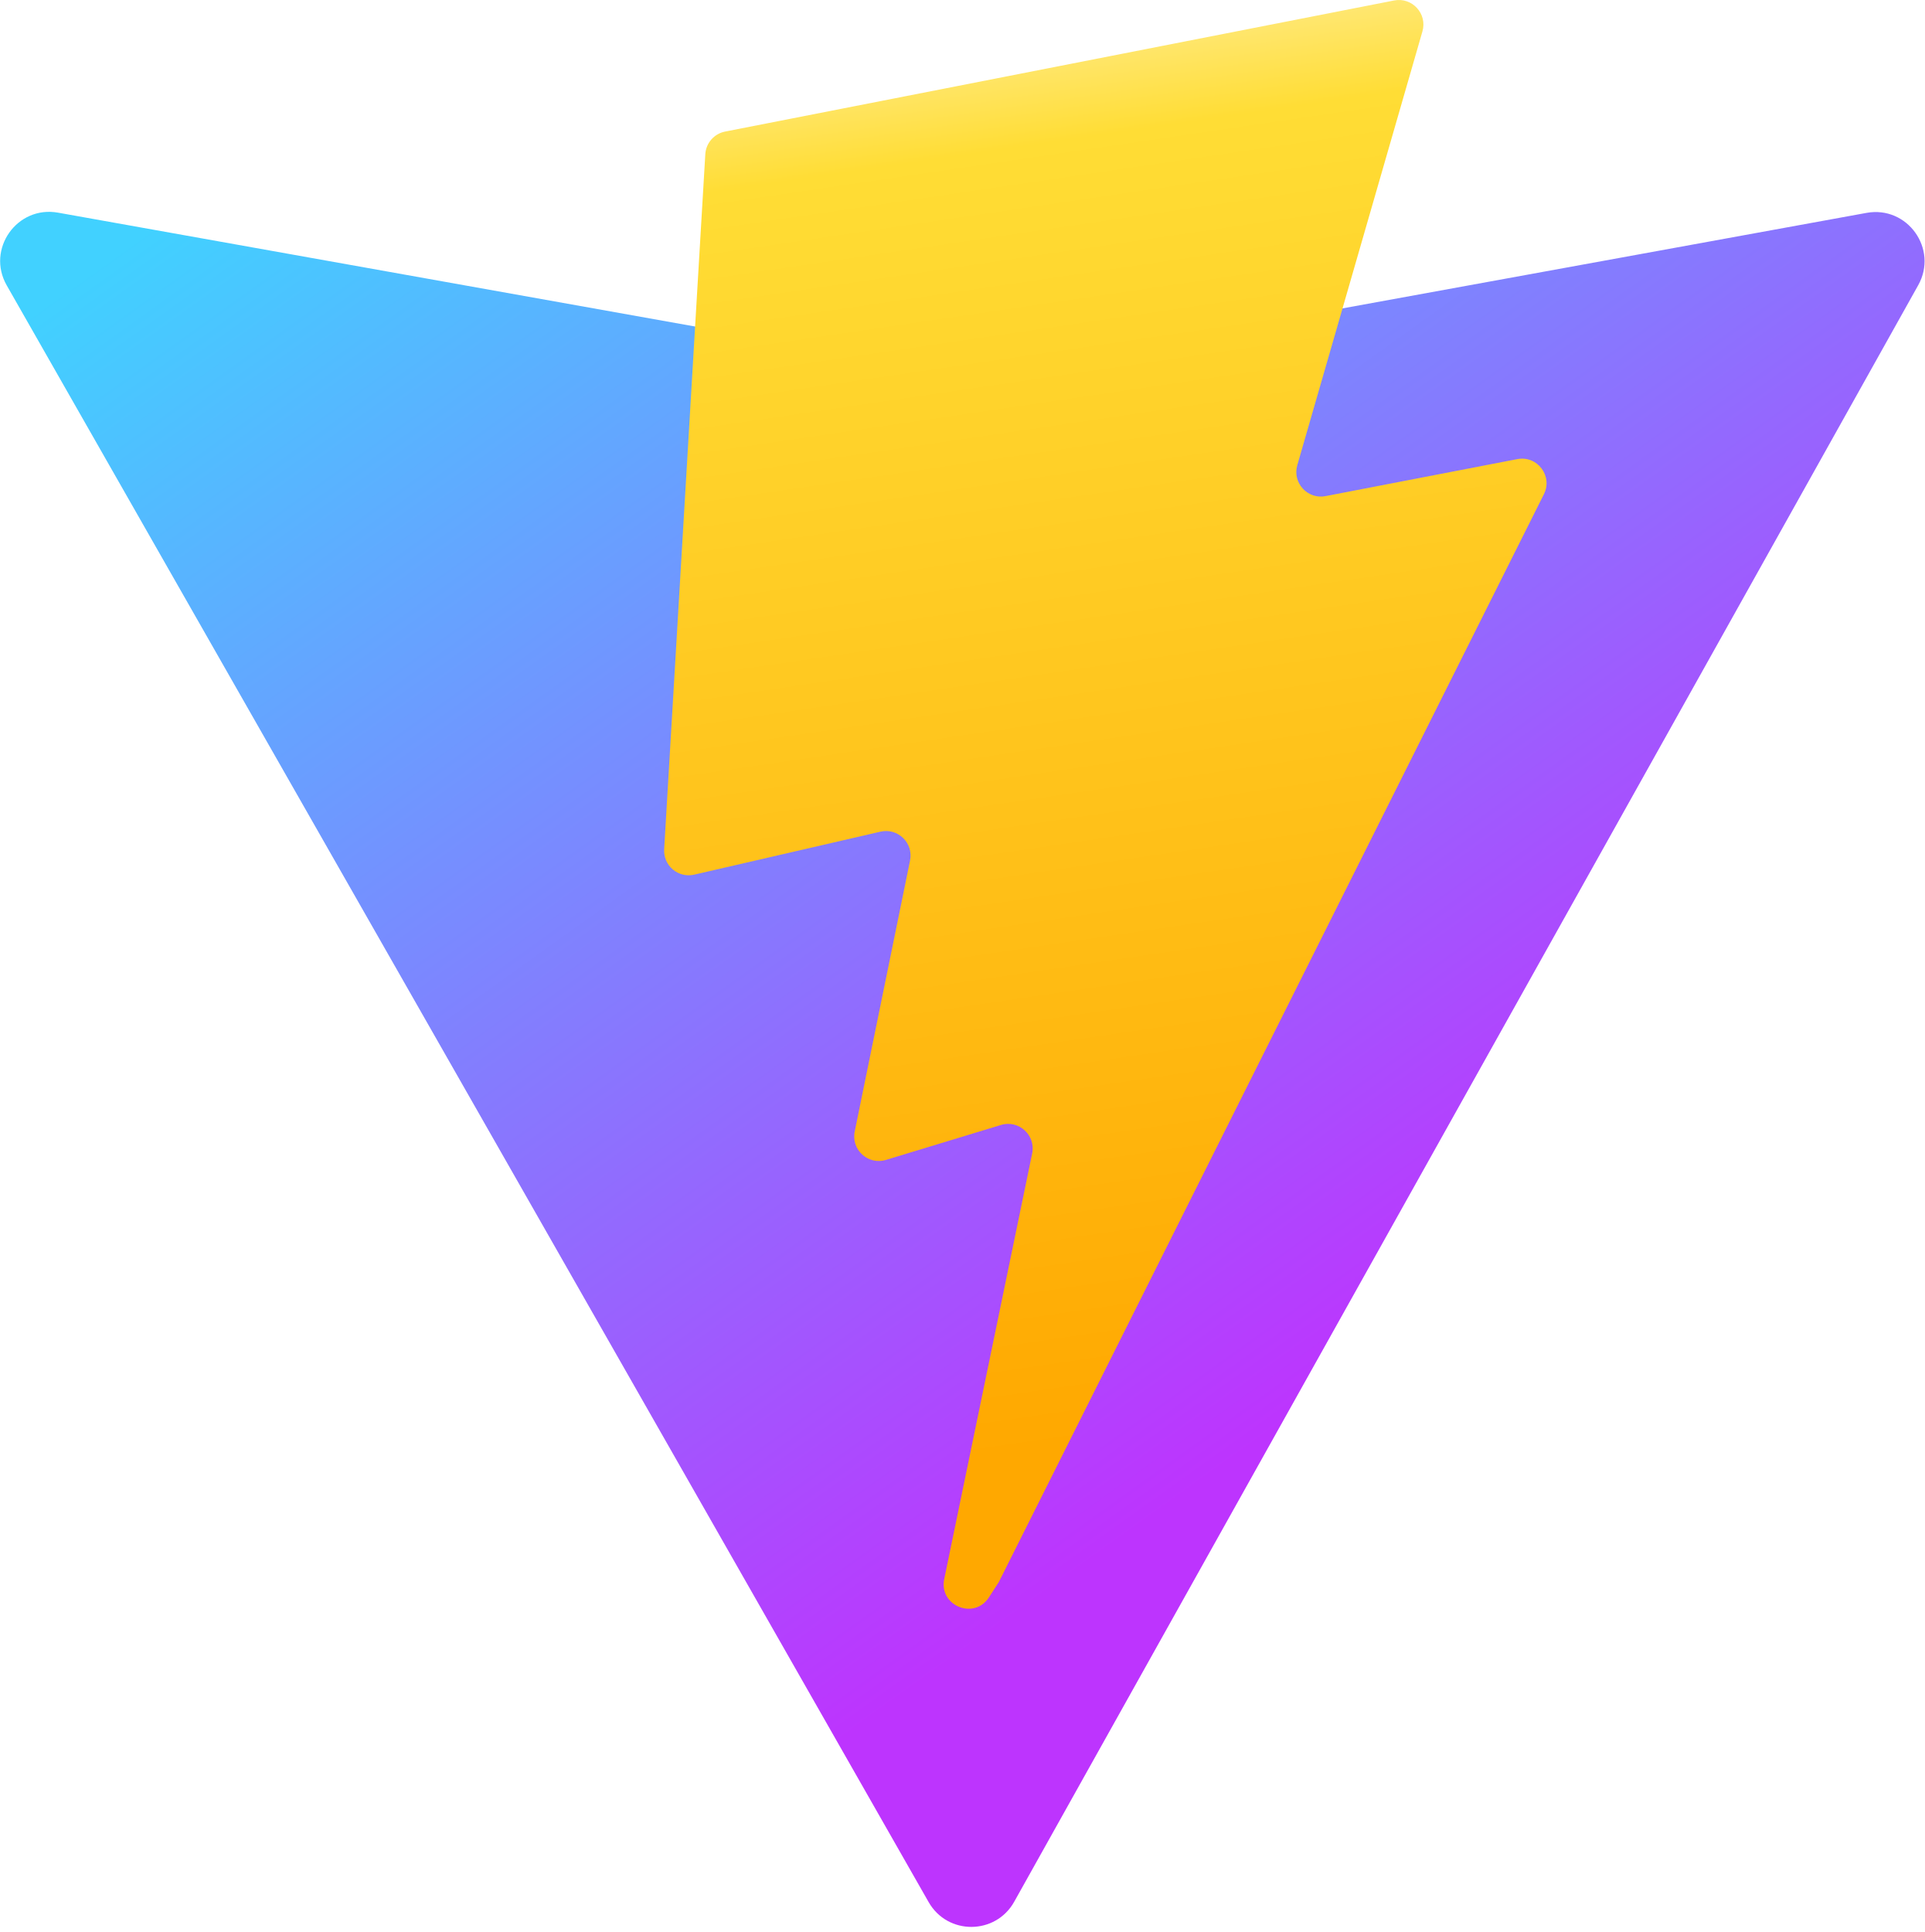
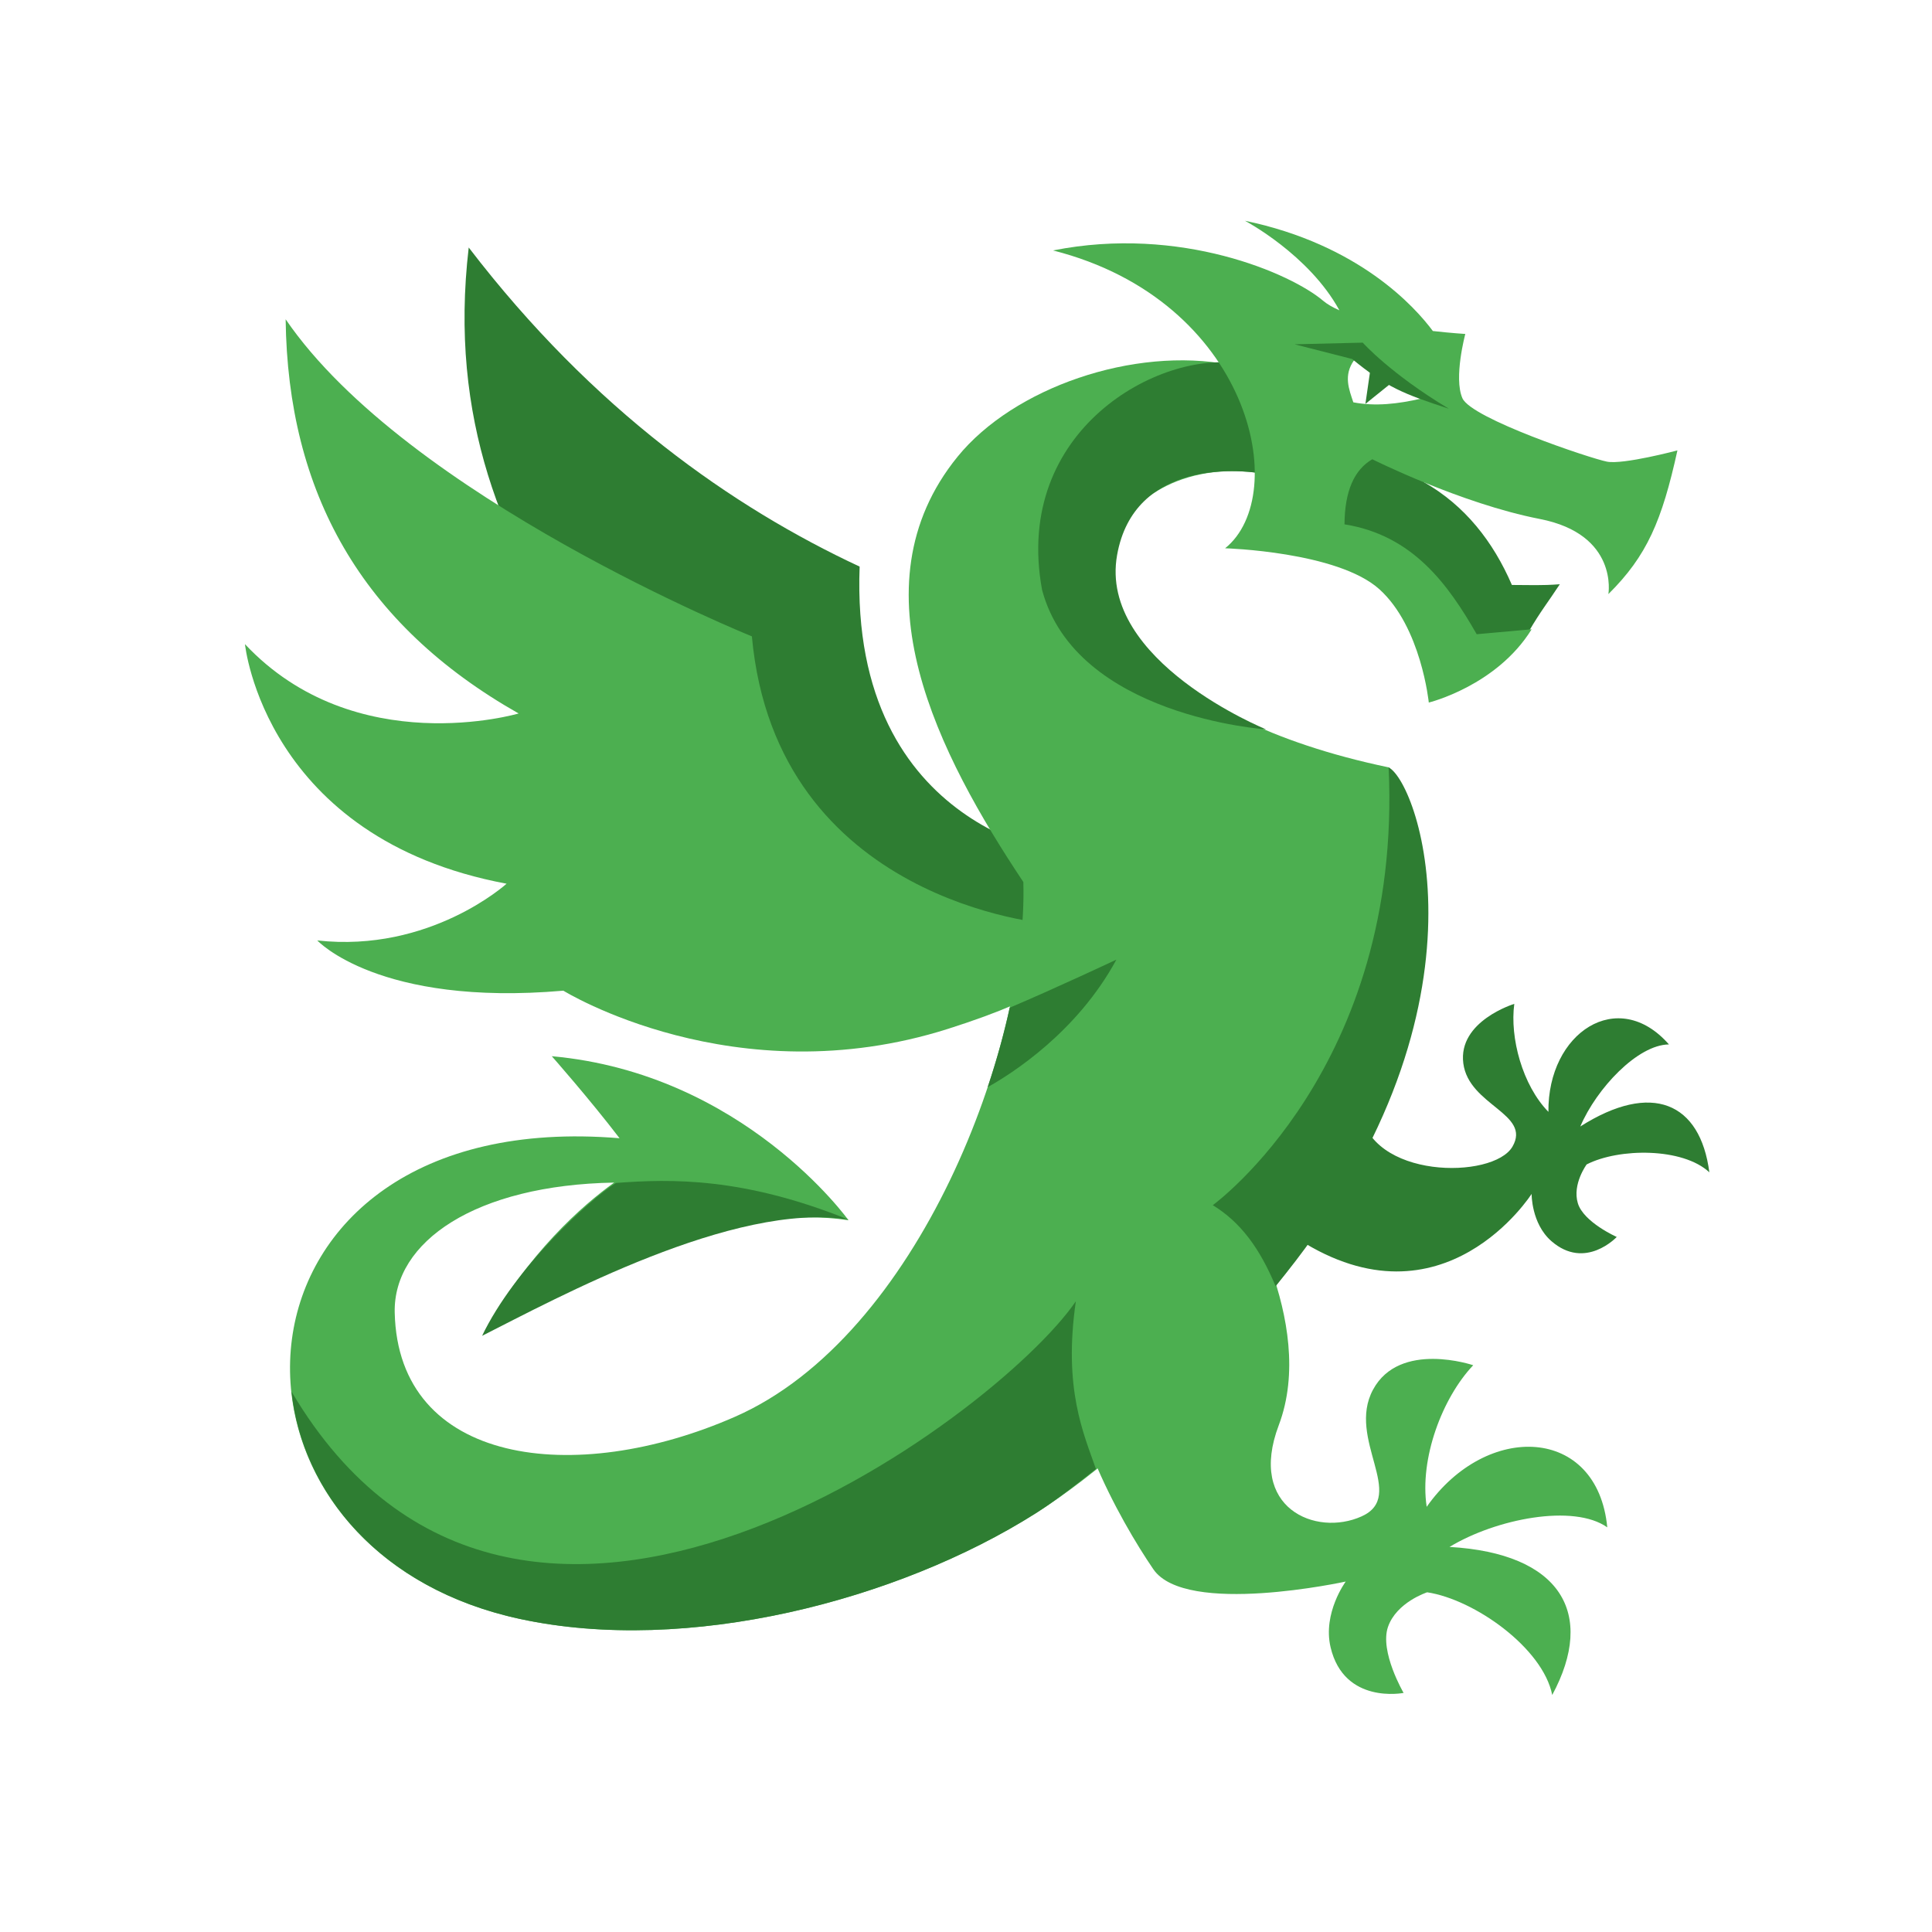
- <svg xmlns="http://www.w3.org/2000/svg" aria-hidden="true" role="img" class="iconify iconify--logos" width="31.88" height="32" preserveAspectRatio="xMidYMid meet" viewBox="0 0 256 257">
-   <defs>
-     <linearGradient id="IconifyId1813088fe1fbc01fb466" x1="-.828%" x2="57.636%" y1="7.652%" y2="78.411%">
-       <stop offset="0%" stop-color="#41D1FF" />
-       <stop offset="100%" stop-color="#BD34FE" />
-     </linearGradient>
-     <linearGradient id="IconifyId1813088fe1fbc01fb467" x1="43.376%" x2="50.316%" y1="2.242%" y2="89.03%">
-       <stop offset="0%" stop-color="#FFEA83" />
-       <stop offset="8.333%" stop-color="#FFDD35" />
-       <stop offset="100%" stop-color="#FFA800" />
-     </linearGradient>
-   </defs>
-   <path fill="url(#IconifyId1813088fe1fbc01fb466)" d="M255.153 37.938L134.897 252.976c-2.483 4.44-8.862 4.466-11.382.048L.875 37.958c-2.746-4.814 1.371-10.646 6.827-9.67l120.385 21.517a6.537 6.537 0 0 0 2.322-.004l117.867-21.483c5.438-.991 9.574 4.796 6.877 9.62Z" />
-   <path fill="url(#IconifyId1813088fe1fbc01fb467)" d="M185.432.063L96.44 17.501a3.268 3.268 0 0 0-2.634 3.014l-5.474 92.456a3.268 3.268 0 0 0 3.997 3.378l24.777-5.718c2.318-.535 4.413 1.507 3.936 3.838l-7.361 36.047c-.495 2.426 1.782 4.5 4.151 3.78l15.304-4.649c2.372-.72 4.652 1.36 4.15 3.788l-11.698 56.621c-.732 3.542 3.979 5.473 5.943 2.437l1.313-2.028l72.516-144.72c1.215-2.423-.88-5.186-3.54-4.672l-25.505 4.922c-2.396.462-4.435-1.77-3.759-4.114l16.646-57.705c.677-2.35-1.37-4.583-3.769-4.113Z" />
+ <svg xmlns="http://www.w3.org/2000/svg" width="24" height="24" viewBox="0 0 24 24">
+   <rect width="24" height="24" stroke="none" fill="#000000" opacity="0" />
+   <g transform="matrix(0.42 0 0 0.42 12 12)">
+     <g style="">
+       <g transform="matrix(1 0 0 1 1.37 -10.86)">
+         <path style="stroke: none; stroke-width: 1; stroke-dasharray: none; stroke-linecap: butt; stroke-dashoffset: 0; stroke-linejoin: miter; stroke-miterlimit: 4; fill: rgb(46,125,50); fill-rule: nonzero; opacity: 1;" transform=" translate(-25.37, -13.14)" d="M 40.646 14.104 L 39.083 14.312 L 34.104 10.718 L 35.198 8.5 L 38.011 8.969 L 37.542 9.688 C 38.758 10.379 39.593 11.449 40.146 12.73 C 40.709 12.73 41 12.751 41.563 12.709 C 41.208 13.25 41 13.5 40.646 14.104 z M 27.104 20.75 C 27.104 20.75 20.553 20.103 20.854 12.187 C 17.104 10.437 12.979 7.562 9.292 2.749 C 8.698 7.828 10.313 11.562 12.563 14.874 C 12.563 14.874 19.9 24.614 26.417 23.437 C 32.934 22.26 27.104 20.75 27.104 20.75 z" stroke-linecap="round" />
+       </g>
+       <g transform="matrix(1 0 0 1 11.01 14.11)">
+         <path style="stroke: none; stroke-width: 1; stroke-dasharray: none; stroke-linecap: butt; stroke-dashoffset: 0; stroke-linejoin: miter; stroke-miterlimit: 4; fill: rgb(76,175,80); fill-rule: nonzero; opacity: 1;" transform=" translate(-35.01, -38.11)" d="M 31.917 30.667 C 31.917 30.667 34.417 34.5 33.25 37.584 C 32.324 40.032 34.345 40.889 35.7 40.279 C 37.055 39.67 35.25 37.992 36.039 36.53 C 36.828 35.068 39.002 35.808 39.002 35.808 C 38.088 36.772 37.409 38.568 37.626 39.996 C 39.4 37.474 42.678 37.603 42.967 40.603 C 41.973 39.9 39.679 40.348 38.301 41.182 C 41.589 41.371 42.639 43.147 41.339 45.561 C 41.065 44.177 39.044 42.737 37.64 42.524 C 37.64 42.524 36.733 42.817 36.481 43.548 C 36.229 44.279 36.943 45.5 36.943 45.5 C 36.943 45.5 35.184 45.851 34.783 44.149 C 34.545 43.137 35.231 42.206 35.231 42.206 C 35.231 42.206 30.5 43.242 29.542 41.843 C 28.584 40.444 26.584 36.937 27.167 34.687 C 27.851 32.046 31.917 30.667 31.917 30.667 z" stroke-linecap="round" />
+       </g>
+       <g transform="matrix(1 0 0 1 15.91 5.08)">
+         <path style="stroke: none; stroke-width: 1; stroke-dasharray: none; stroke-linecap: butt; stroke-dashoffset: 0; stroke-linejoin: miter; stroke-miterlimit: 4; fill: rgb(46,125,50); fill-rule: nonzero; opacity: 1;" transform=" translate(-39.91, -29.08)" d="M 35.667 28.25 C 35.917 30.313 39.597 30.319 40.163 29.342 C 40.729 28.365 38.871 28.13 38.709 26.879 C 38.547 25.628 40.217 25.12 40.217 25.12 C 40.081 26.12 40.458 27.529 41.226 28.314 C 41.202 25.971 43.282 24.597 44.791 26.32 C 43.866 26.327 42.649 27.621 42.169 28.747 C 44.281 27.405 45.717 28.035 45.986 30.102 C 45.203 29.37 43.318 29.377 42.357 29.869 C 42.357 29.869 41.927 30.452 42.096 31.015 C 42.264 31.578 43.247 32.014 43.247 32.014 C 43.247 32.014 42.318 33.011 41.315 32.138 C 40.719 31.619 40.729 30.741 40.729 30.741 C 40.729 30.741 38.126 34.834 33.834 32.084 C 34.646 30.958 35.135 29.823 35.667 28.25 z" stroke-linecap="round" />
+       </g>
+       <g transform="matrix(1 0 0 1 -3.22 0.87)">
+         <path style="stroke: none; stroke-width: 1; stroke-dasharray: none; stroke-linecap: butt; stroke-dashoffset: 0; stroke-linejoin: miter; stroke-miterlimit: 4; fill: rgb(76,175,80); fill-rule: nonzero; opacity: 1;" transform=" translate(-20.78, -24.87)" d="M 36.5 18.125 C 29.459 16.65 27.578 13.174 28.555 11.048 C 28.879 10.343 30.417 8.917 33.125 9.5 C 33 8.188 32.811 7.35 31.813 6.218 C 28.958 5.666 25.408 6.897 23.75 8.937 C 20.609 12.802 23.209 17.781 25.696 21.516 C 25.838 26.351 22.6 34.951 17.166 37.333 C 12.416 39.416 7.203 38.749 7.103 34.25 C 7.057 32.15 9.496 30.479 13.593 30.406 C 12.664 31.075 11.052 32.473 9.729 34.868 C 14.209 32.645 17.371 31.04 20.525 31.52 C 20.525 31.52 17.426 27.18 11.749 26.668 C 11.749 26.668 12.861 27.927 13.753 29.094 C 1.671 28.094 0.977 41.193 10.81 43.313 C 15.758 44.38 21.977 42.771 26.06 40.188 C 29.476 38.028 35.5 32.125 37 26.125 C 38.5 20.125 36.5 18.125 36.5 18.125 z" stroke-linecap="round" />
+       </g>
+       <g transform="matrix(1 0 0 1 5.61 -12.43)">
+         <path style="stroke: none; stroke-width: 1; stroke-dasharray: none; stroke-linecap: butt; stroke-dashoffset: 0; stroke-linejoin: miter; stroke-miterlimit: 4; fill: rgb(46,125,50); fill-rule: nonzero; opacity: 1;" transform=" translate(-29.61, -11.57)" d="M 32.094 6.188 C 29.75 5.782 25.375 8.126 26.25 12.876 C 27.25 16.626 32.875 17.001 32.875 17.001 C 32.875 17.001 27.91 14.988 28.469 11.845 C 28.969 9.032 32.104 9.251 33.084 9.501 L 32.094 6.188 z" stroke-linecap="round" />
+       </g>
+       <g transform="matrix(1 0 0 1 -0.14 -9.76)">
+         <path style="stroke: none; stroke-width: 1; stroke-dasharray: none; stroke-linecap: butt; stroke-dashoffset: 0; stroke-linejoin: miter; stroke-miterlimit: 4; fill: rgb(76,175,80); fill-rule: nonzero; opacity: 1;" transform=" translate(-23.86, -14.24)" d="M 45.042 8.75 C 45.042 8.75 43.442 9.176 42.959 9.083 C 42.476 8.99 38.947 7.809 38.682 7.206 C 38.418 6.603 38.768 5.306 38.768 5.306 C 38.768 5.306 38.366 5.282 37.808 5.219 C 37.284 4.513 35.627 2.66 32.25 1.958 C 32.25 1.958 34.142 2.954 35.044 4.607 C 34.851 4.522 34.685 4.428 34.56 4.322 C 33.618 3.523 30.341 2.085 26.575 2.836 C 32.41 4.317 33.642 10.056 31.664 11.645 C 31.664 11.645 34.993 11.741 36.229 12.859 C 37.465 13.977 37.688 16.208 37.688 16.208 C 37.688 16.208 39.694 15.717 40.73 14.041 L 39.105 14.187 C 38.266 12.724 37.222 11.26 35.195 10.937 C 35.201 9.957 35.481 9.323 36.017 9.012 C 36.017 9.012 38.636 10.323 40.97 10.778 C 43.304 11.233 43 13 43 13 C 44.142 11.868 44.583 10.833 45.042 8.75 z M 26.438 22.75 C 26.438 22.75 18.385 22.138 17.667 14.25 C 17.667 14.25 7.485 10.144 3.877 4.872 C 3.94 9.986 6.111 13.893 10.768 16.531 C 10.768 16.531 5.941 17.957 2.674 14.481 C 2.674 14.481 3.253 20.229 10.412 21.566 C 10.412 21.566 8.154 23.615 4.813 23.244 C 4.813 23.244 6.625 25.205 12.091 24.73 C 12.091 24.73 17.155 27.864 23.468 25.859 C 29.781 23.854 26.438 22.75 26.438 22.75 z" stroke-linecap="round" />
+       </g>
+       <g transform="matrix(1 0 0 1 -8.9 8.65)">
+         <path style="stroke: none; stroke-width: 1; stroke-dasharray: none; stroke-linecap: butt; stroke-dashoffset: 0; stroke-linejoin: miter; stroke-miterlimit: 4; fill: rgb(46,125,50); fill-rule: nonzero; opacity: 1;" transform=" translate(-15.1, -32.65)" d="M 13.646 30.417 C 12.859 30.908 10.646 32.938 9.688 34.938 C 11.875 33.834 17.146 30.959 20.521 31.5 C 17.417 30.25 15.292 30.292 13.646 30.417 z" stroke-linecap="round" />
+       </g>
+       <g transform="matrix(1 0 0 1 12.38 -17.27)">
+         <path style="stroke: none; stroke-width: 1; stroke-dasharray: none; stroke-linecap: butt; stroke-dashoffset: 0; stroke-linejoin: miter; stroke-miterlimit: 4; fill: rgb(255,255,255); fill-rule: nonzero; opacity: 1;" transform=" translate(-36.38, -6.73)" d="M 35.481 6.079 C 35.155 6.531 35.33 6.948 35.456 7.328 C 36.103 7.454 36.776 7.376 37.461 7.218 C 36.749 6.963 36.181 6.617 35.481 6.079 z" stroke-linecap="round" />
+       </g>
+       <g transform="matrix(1 0 0 1 -3.14 1.03)">
+         <path style="stroke: none; stroke-width: 1; stroke-dasharray: none; stroke-linecap: butt; stroke-dashoffset: 0; stroke-linejoin: miter; stroke-miterlimit: 4; fill: rgb(46,125,50); fill-rule: nonzero; opacity: 1;" transform=" translate(-20.86, -25.03)" d="M 25.293 25.233 C 25.125 25.999 24.908 26.788 24.641 27.583 C 25.335 27.196 27.282 25.967 28.448 23.812 C 28.448 23.813 26.587 24.686 25.293 25.233 z M 31.299 31.074 C 31.299 31.074 36.916 27 36.5 18.125 C 37.406 18.594 39.814 25.416 33.156 33.469 C 32.688 32.344 32.115 31.572 31.299 31.074 z M 10.812 43.313 C 15.76 44.38 21.979 42.771 26.062 40.188 C 26.583 39.859 27.227 39.367 27.843 38.875 C 27.475 37.822 26.874 36.5 27.249 33.917 C 24.916 37.334 10.749 47.917 4.051 36.589 C 4.364 39.53 6.635 42.412 10.812 43.313 z M 35.953 6.406 L 35.813 7.375 L 36.531 6.797 z" stroke-linecap="round" />
+       </g>
+       <g transform="matrix(1 0 0 1 12 -17.46)">
+         <path style="stroke: none; stroke-width: 1; stroke-dasharray: none; stroke-linecap: butt; stroke-dashoffset: 0; stroke-linejoin: miter; stroke-miterlimit: 4; fill: rgb(46,125,50); fill-rule: nonzero; opacity: 1;" transform=" translate(-36, -6.54)" d="M 38.282 7.518 C 36.941 7.079 36.439 6.883 35.422 6.047 L 33.718 5.612 L 35.735 5.563 C 35.734 5.563 36.553 6.482 38.282 7.518 z" stroke-linecap="round" />
+       </g>
+     </g>
+   </g>
</svg>
